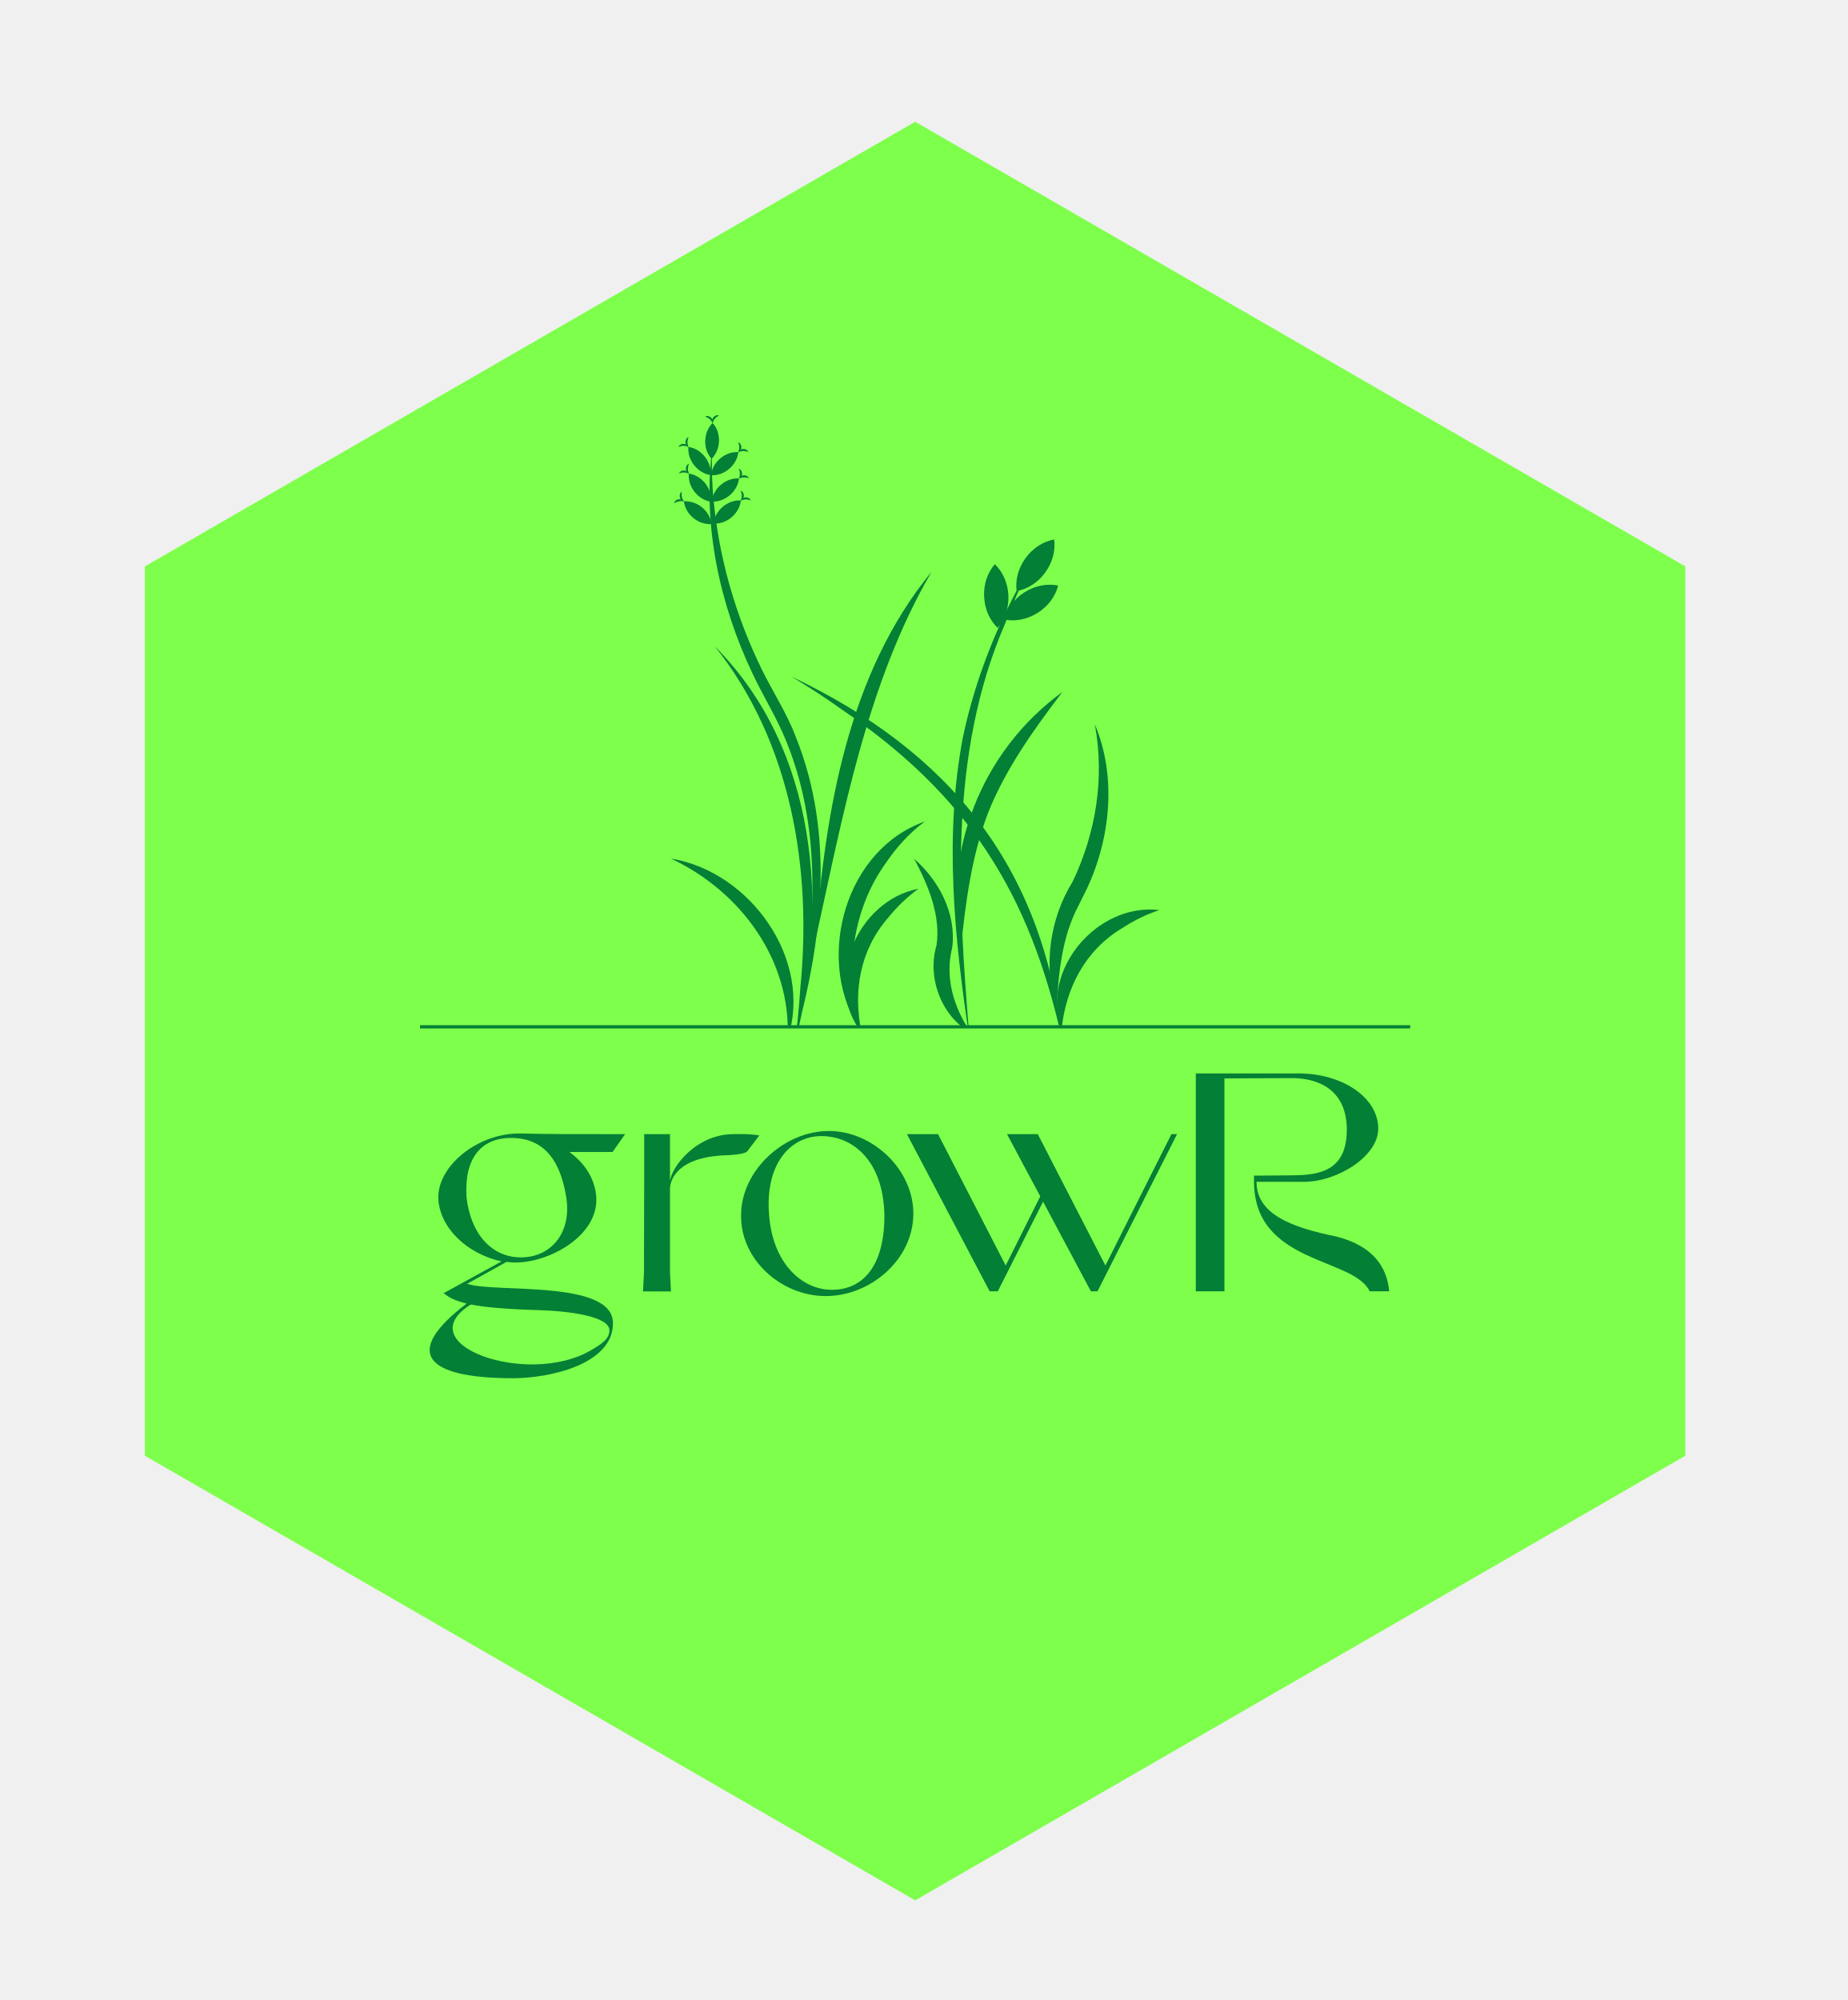
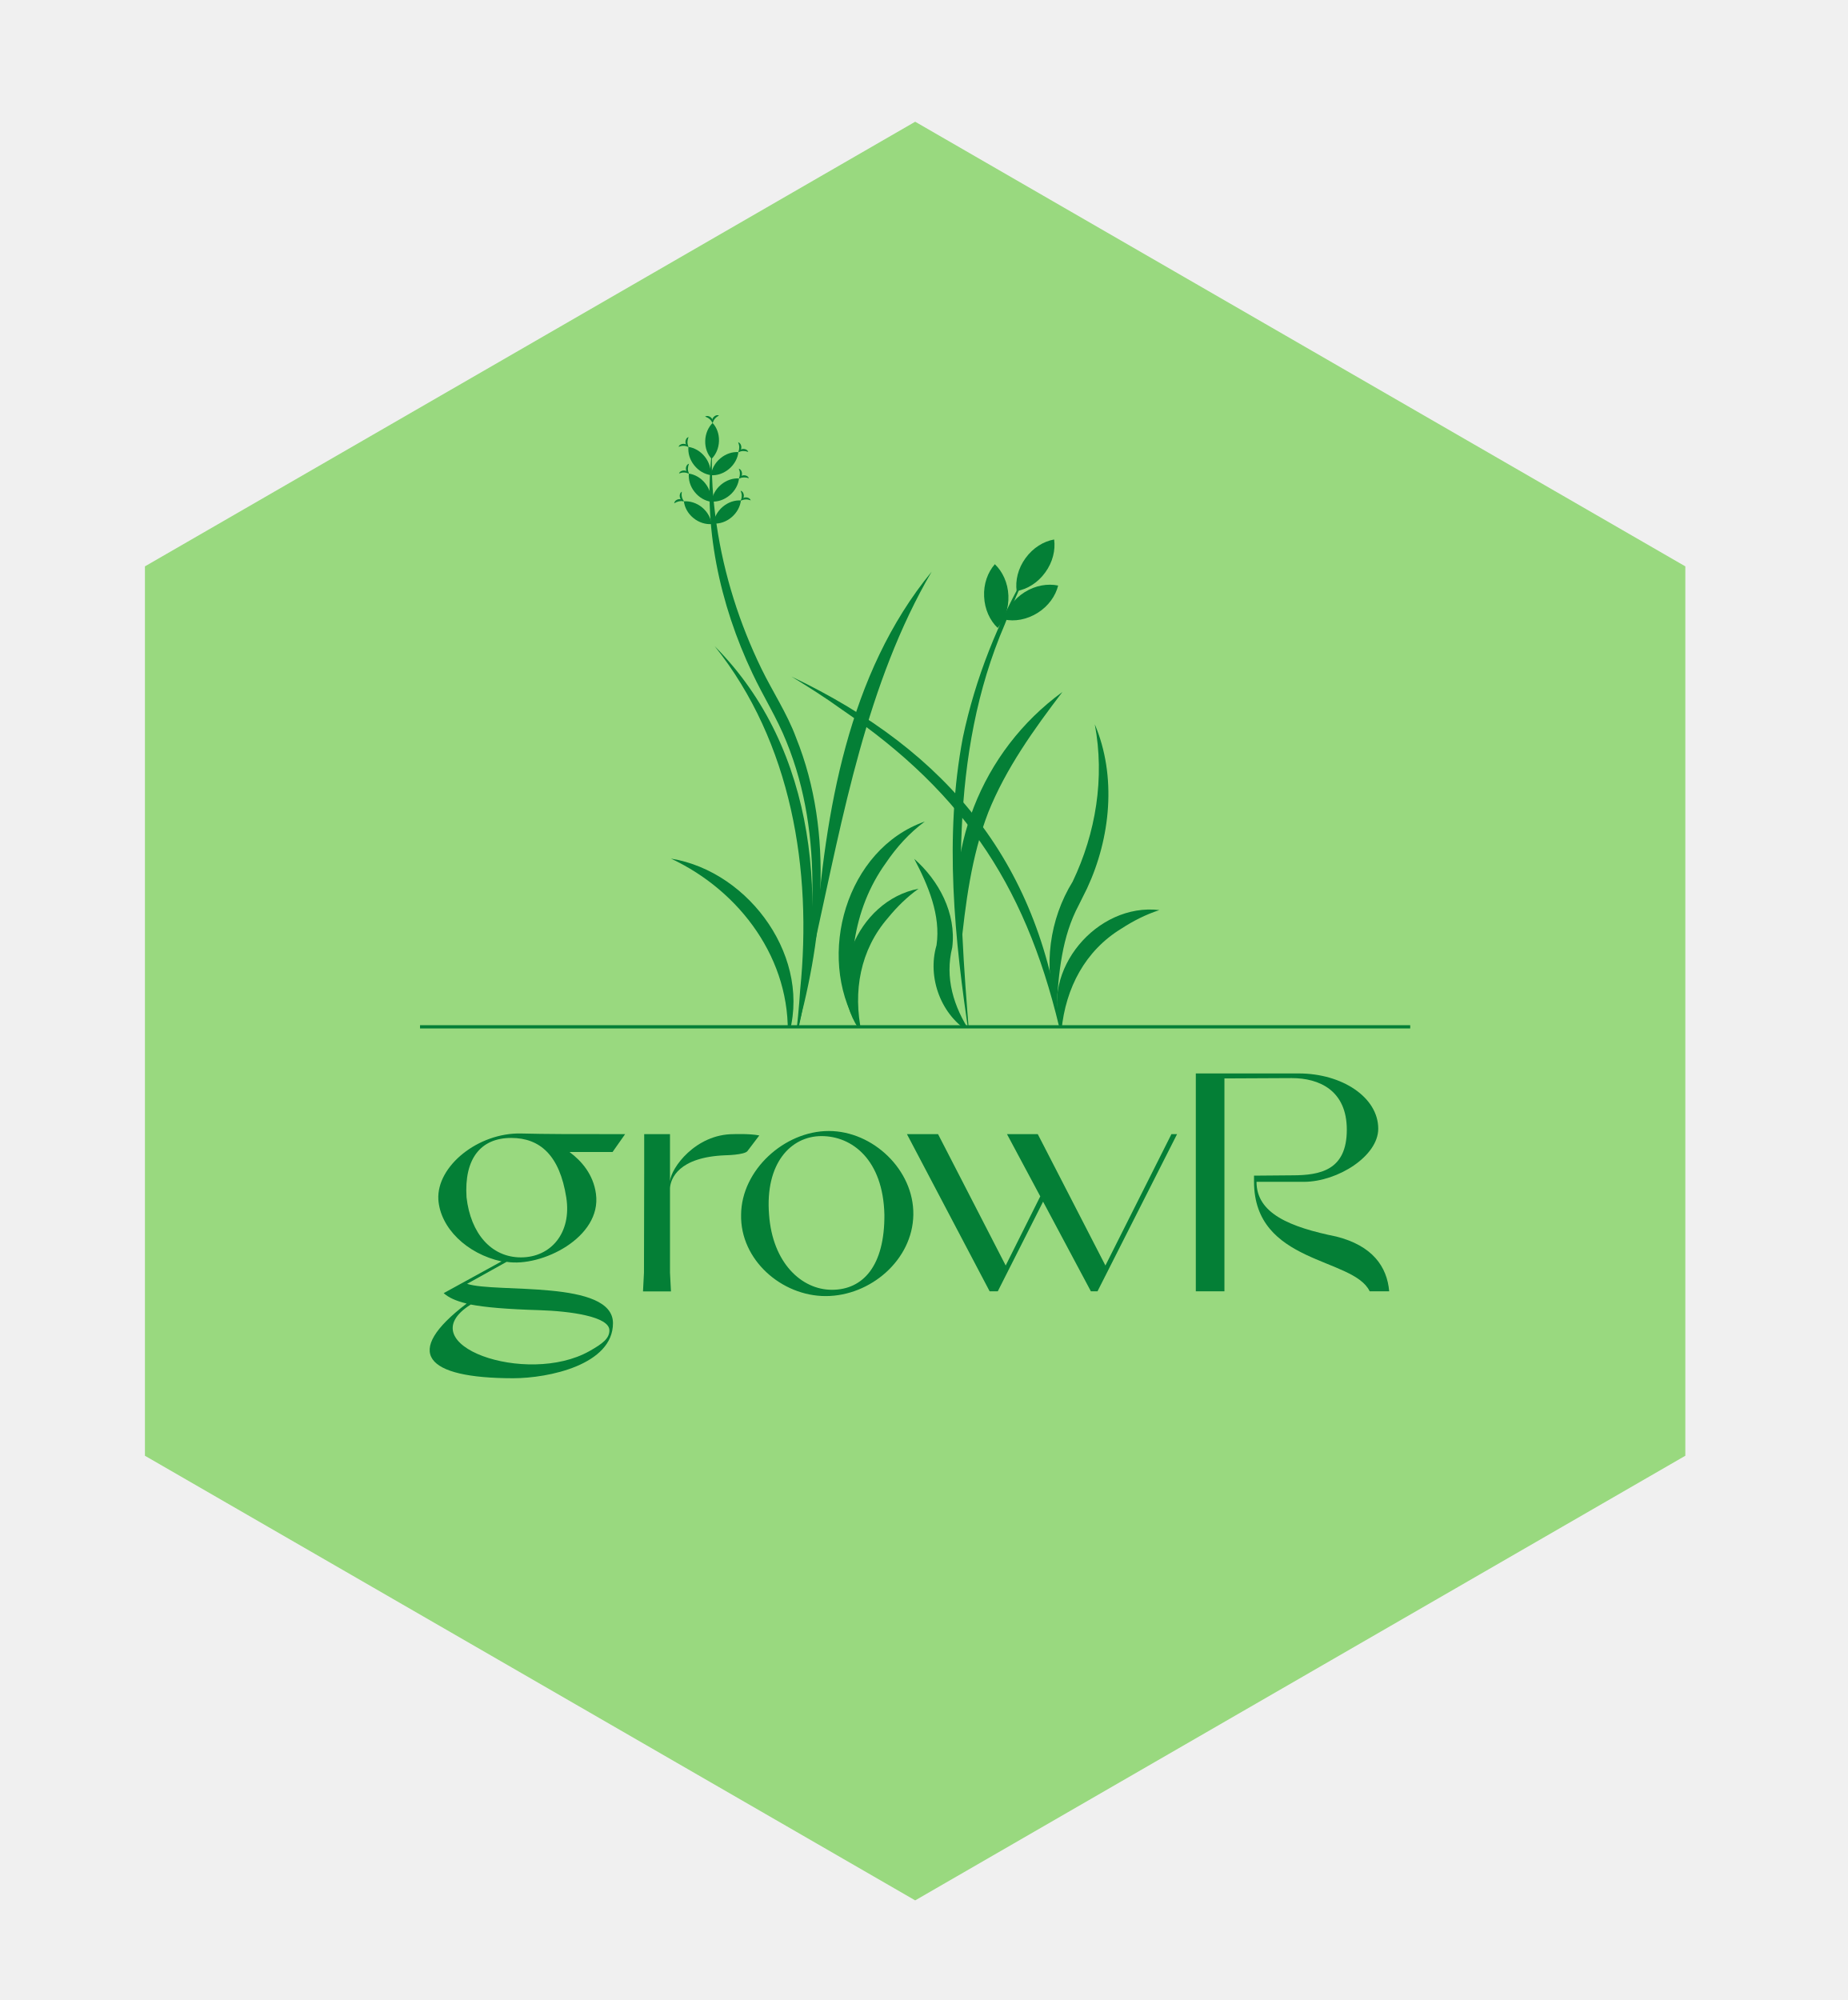
<svg xmlns="http://www.w3.org/2000/svg" version="1.1" x="0px" y="0px" viewBox="0 0 170.42 184.51" overflow="visible" xml:space="preserve" id="svg52">
  <defs id="defs52">
	
	
	
	
	
	
	
	
	
	
	
	
</defs>
  <path fill="none" d="m -677.15,599.1 c -1.72,5.45 -3.45,10.91 -5.34,16.91 h 0.26 c 4.53,-2.03 6.81,-9.44 5.08,-16.91 z" id="path1" />
  <path fill="none" d="m -679.49,254.26 c 0.01,0.81 0.17,1.62 0.72,2.58 8.71,-34.55 22.68,-66.59 43.95,-94.98 -5.15,-6.19 -9.87,-11.7 -9.87,-11.7 l 6.61,-41.61 -6.18,-15.45 c -12.26,22.56 -20.87,46.46 -26.56,71.49 -6.72,29.53 -9.16,59.46 -8.67,89.67 z" id="path2" />
  <path fill="none" d="m -699.89,589.54 c 0.06,0.98 0.28,1.95 0.53,3.65 3.91,-8.63 6.69,-52.22 4.05,-64.27 -1.92,7.46 -3.6,13.76 -5.12,20.09 -0.61,2.54 -1.33,5.18 -1.23,7.75 0.42,10.93 1.14,21.85 1.77,32.78 z" id="path3" />
  <path fill="none" d="m -682.9,339.08 c -3.34,11.67 -6.75,24.12 -10.54,36.46 -1,3.24 -2.74,6.48 -4.9,9.09 -3.92,4.75 -5.2,9.6 -3.39,15.59 1.82,6.02 3.12,12.21 4.49,18.36 1.98,8.83 3.82,17.7 5.72,26.55 5.79,-23.3 10.89,-94.73 8.62,-106.05 z" id="path4" />
  <path fill="none" d="m -800.56,520.84 c 20.4,28.96 26.15,61.35 26.38,95.17 4.94,0 9.23,0 13.78,0 3.28,-34.14 -18.08,-85.25 -40.16,-95.17 z" id="path5" />
  <path d="m -771.69,229.9 v 0 c -0.11,-0.06 -0.1,-0.05 0,0 z" id="path6" />
  <path fill="#ffffff" d="m -682.54,616.15 c 0.11,-0.04 0.21,-0.1 0.31,-0.15 h -0.26 c -0.02,0.05 -0.03,0.1 -0.05,0.15 z" id="path7" />
-   <g id="g7" style="fill:#7eff4c;fill-opacity:1">
-     <polygon fill="#7dff00" points="84.43,11.23 13.37,52.25 13.37,134.3 84.43,175.32 155.48,134.3 155.48,52.25 " id="polygon7" style="fill:#7eff4c;fill-opacity:1" />
+   <g id="g7" style="fill:#99d97f;fill-opacity:1">
+     <polygon fill="#7dff00" points="84.43,11.23 13.37,52.25 13.37,134.3 84.43,175.32 155.48,134.3 155.48,52.25 " id="polygon7" style="fill:#99d97f;fill-opacity:1" />
  </g>
  <g id="g13">
    <g id="g8">
      <path fill="#047f36" d="M 43.05,120.26 C 42.01,120 41.4,119.71 40.93,119.3 l 5.34,-2.93 c -3.22,-0.7 -5.66,-3.1 -5.83,-5.71 -0.17,-3.08 3.68,-6.18 7.63,-6.09 2.41,0.06 4.35,0.06 9.6,0.06 l -1.16,1.65 h -3.97 c 1.1,0.81 2.2,2.06 2.44,3.86 0.55,4.03 -5.05,6.79 -8.24,6.27 l -3.65,2.03 c 2.64,0.87 13.46,-0.41 13.46,3.63 0,3.83 -5.92,5.08 -9.22,5.08 -8.14,-0.01 -10.23,-2.36 -4.28,-6.89 z m 13.17,2.47 c 0,-1.28 -3.63,-1.77 -6.44,-1.86 -3.02,-0.09 -4.99,-0.26 -6.35,-0.52 -5.86,3.68 5.16,7.57 10.96,4.29 1.22,-0.69 1.83,-1.16 1.83,-1.91 z m -3.98,-12.27 c -0.61,-3.86 -2.41,-5.48 -5.08,-5.48 -2.81,0 -4.35,1.91 -4.12,5.48 0.38,3.34 2.29,5.54 5.02,5.54 2.76,0 4.7,-2.26 4.18,-5.54 z" id="path8" />
    </g>
    <g id="g9">
      <path fill="#047f36" d="m 59.43,108.23 v -3.6 h 2.38 v 4.35 c 0.09,-1.22 2.35,-4.35 5.86,-4.35 0,0 1.45,-0.06 2.38,0.12 l -1.1,1.45 c -0.29,0.35 -2.03,0.38 -2.03,0.38 -4.35,0.17 -5.05,2.17 -5.11,3.02 v 7.8 l 0.09,1.74 h -2.58 l 0.09,-1.74 z" id="path9" />
    </g>
    <g id="g10">
      <path fill="#047f36" d="m 84.26,112.06 c -0.06,4.18 -3.97,7.51 -8.09,7.51 -4.06,0 -7.89,-3.34 -7.8,-7.51 0.03,-4.12 4,-7.72 8.09,-7.72 4.08,0 7.86,3.6 7.8,7.72 z m -2.67,0 c -0.12,-5.08 -2.99,-7.25 -5.8,-7.25 -2.84,0 -5.22,2.52 -4.84,7.25 0.32,4.44 2.99,6.93 5.8,6.93 2.87,0 4.87,-2.21 4.84,-6.93 z" id="path10" />
    </g>
    <g id="g11">
      <path fill="#047f36" d="m 101.25,119.13 h -0.61 l -4.41,-8.27 -4.18,8.27 H 91.3 l -7.63,-14.5 h 2.87 l 6.24,12.12 3.19,-6.38 -3.07,-5.74 h 2.84 l 6.24,12.12 6.09,-12.12 h 0.52 z" id="path11" />
    </g>
    <g id="g12">
      <path fill="#047f36" d="m 115.69,109.01 v -0.55 l 3.51,-0.03 c 2.64,0 5.05,-0.49 5.05,-4.21 0,-3.63 -2.55,-4.76 -5.08,-4.76 l -6.21,0.03 v 19.64 h -2.64 v -20.1 h 9.49 c 4,0 7.34,2.2 7.34,5.1 0,2.52 -3.71,4.87 -6.82,4.9 h -4.41 c 0,2.93 3.1,4.18 7.37,5.05 3.31,0.84 4.67,2.75 4.87,5.05 h -1.8 c -1.5,-3.16 -10.67,-2.49 -10.67,-10.12 z" id="path12" />
    </g>
  </g>
  <g id="g50">
    <g id="g14">
      <path fill="#047f36" d="M 89.44,95.79 C 88.05,86.66 87.09,77.18 88.83,68.03 89.98,62.57 92.09,57.3 94.9,52.49 c -0.8,1.67 -1.54,3.37 -2.2,5.1 -5.21,12.08 -4.3,25.4 -3.26,38.2 z" id="path13" />
    </g>
    <g id="g15">
      <path fill="#047f36" d="m 88.62,87.74 c -1.71,-9.13 1.87,-18.41 9.39,-23.9 -2.65,3.48 -5.22,7.07 -6.84,11.11 -1.56,4.06 -2.11,8.44 -2.55,12.79 z" id="path14" />
    </g>
    <g id="g16">
      <path fill="#047f36" d="m 97.46,93.05 c -1.23,-3.86 -0.65,-8.24 1.5,-11.72 2.14,-4.48 2.97,-9.57 2.04,-14.51 2.03,4.79 1.46,10.47 -0.71,15.13 0,0 -0.77,1.55 -0.77,1.55 -1.56,2.92 -1.85,6.21 -2.06,9.55 z" id="path15" />
    </g>
    <g id="g17">
      <path fill="#047f36" d="M 98.01,96.01 C 94.95,82.26 89.26,73.35 77.58,65.4 c -1.47,-1.06 -3,-2.03 -4.56,-2.98 14.53,6.91 23.11,17.41 24.99,33.59 z" id="path16" />
    </g>
    <g id="g18">
      <path fill="#047f36" d="M 73.29,96.01 C 75.12,86.92 76.13,77.2 72.55,68.42 71.68,66.23 70.42,64.26 69.42,62.13 66.39,55.74 64.8,48.44 65.71,41.4 c -0.12,2.35 0.06,4.7 0.4,7.01 0.68,4.62 2.11,9.12 4.15,13.31 1.03,2.11 2.36,4.11 3.18,6.33 3.61,8.98 2.42,18.9 -0.15,27.96 z" id="path17" />
    </g>
    <g id="g19">
      <path fill="#047f36" d="m 65.93,59.61 c 9.53,9.58 10.56,23.98 7.44,36.51 0.18,-1.6 0.35,-3.2 0.45,-4.81 1.12,-11.07 -0.79,-22.82 -7.89,-31.7 z" id="path18" />
    </g>
    <g id="g20">
      <path fill="#047f36" d="m 85.95,52.74 c -5.98,10.23 -8.19,22.54 -10.72,34 0.9,-11.83 2.98,-24.58 10.72,-34 z" id="path19" />
    </g>
    <g id="g21">
      <path fill="#047f36" d="m 66.33,40.69 c 0.02,-0.67 -0.21,-1.26 -0.59,-1.67 -0.39,0.39 -0.66,0.97 -0.68,1.64 -0.02,0.67 0.21,1.26 0.59,1.67 0.4,-0.4 0.66,-0.98 0.68,-1.64 z" id="path20" />
    </g>
    <g id="g22">
      <path fill="#047f36" d="m 65.74,39.02 c -0.2,-0.34 0.21,-0.84 0.59,-0.69 -0.31,0.18 -0.46,0.35 -0.59,0.69 z" id="path21" />
    </g>
    <g id="g23">
      <path fill="#047f36" d="m 65.05,38.43 c 0.34,-0.2 0.84,0.21 0.69,0.59 -0.18,-0.32 -0.35,-0.46 -0.69,-0.59 z" id="path22" />
    </g>
    <g id="g24">
      <path fill="#047f36" d="m 67.26,43.26 c 0.51,-0.43 0.8,-1 0.86,-1.55 -0.55,-0.04 -1.16,0.15 -1.67,0.58 -0.51,0.43 -0.8,1 -0.86,1.55 0.55,0.04 1.16,-0.15 1.67,-0.58 z" id="path23" />
    </g>
    <g id="g25">
      <path fill="#047f36" d="m 68.12,41.71 c 0.12,-0.38 0.77,-0.4 0.91,-0.02 -0.35,-0.11 -0.57,-0.11 -0.91,0.02 z" id="path24" />
    </g>
    <g id="g26">
      <path fill="#047f36" d="m 68.1,40.8 c 0.38,0.12 0.4,0.77 0.02,0.91 0.11,-0.35 0.11,-0.57 -0.02,-0.91 z" id="path25" />
    </g>
    <g id="g27">
      <path fill="#047f36" d="m 65.03,42.14 c -0.41,-0.52 -0.97,-0.83 -1.52,-0.91 -0.05,0.55 0.11,1.17 0.53,1.69 0.41,0.52 0.97,0.83 1.52,0.91 0.05,-0.55 -0.12,-1.17 -0.53,-1.69 z" id="path26" />
    </g>
    <g id="g28">
      <path fill="#047f36" d="m 63.51,41.23 c -0.37,-0.14 -0.37,-0.78 0.01,-0.91 -0.12,0.34 -0.13,0.56 -0.01,0.91 z" id="path27" />
    </g>
    <g id="g29">
      <path fill="#047f36" d="m 62.6,41.22 c 0.14,-0.37 0.78,-0.37 0.91,0.01 C 63.17,41.1 62.94,41.1 62.6,41.22 Z" id="path28" />
    </g>
    <g id="g30">
      <path fill="#047f36" d="m 65.07,44.6 c -0.41,-0.52 -0.97,-0.83 -1.52,-0.91 -0.05,0.55 0.11,1.17 0.53,1.69 0.41,0.52 0.97,0.83 1.52,0.91 0.05,-0.55 -0.12,-1.17 -0.53,-1.69 z" id="path29" />
    </g>
    <g id="g31">
      <path fill="#047f36" d="m 63.55,43.69 c -0.37,-0.14 -0.37,-0.78 0.01,-0.91 -0.12,0.34 -0.13,0.56 -0.01,0.91 z" id="path30" />
    </g>
    <g id="g32">
      <path fill="#047f36" d="m 62.64,43.68 c 0.14,-0.37 0.78,-0.37 0.91,0.01 -0.34,-0.13 -0.57,-0.13 -0.91,-0.01 z" id="path31" />
    </g>
    <g id="g33">
      <path fill="#047f36" d="m 64.77,46.81 c -0.51,-0.42 -1.13,-0.6 -1.68,-0.56 0.07,0.55 0.36,1.12 0.88,1.54 0.51,0.42 1.13,0.6 1.68,0.56 -0.07,-0.55 -0.37,-1.12 -0.88,-1.54 z" id="path32" />
    </g>
    <g id="g34">
      <path fill="#047f36" d="m 63.09,46.25 c -0.4,-0.05 -0.53,-0.68 -0.19,-0.89 -0.05,0.36 0,0.58 0.19,0.89 z" id="path33" />
    </g>
    <g id="g35">
      <path fill="#047f36" d="m 62.2,46.43 c 0.05,-0.4 0.68,-0.53 0.89,-0.19 -0.36,-0.04 -0.58,0.01 -0.89,0.19 z" id="path34" />
    </g>
    <g id="g36">
      <path fill="#047f36" d="m 67.32,45.69 c 0.51,-0.43 0.8,-1 0.86,-1.55 -0.55,-0.04 -1.16,0.15 -1.67,0.58 -0.51,0.43 -0.8,1 -0.86,1.55 0.55,0.04 1.16,-0.15 1.67,-0.58 z" id="path35" />
    </g>
    <g id="g37">
      <path fill="#047f36" d="m 68.18,44.14 c 0.12,-0.38 0.77,-0.4 0.91,-0.02 -0.34,-0.11 -0.57,-0.1 -0.91,0.02 z" id="path36" />
    </g>
    <g id="g38">
      <path fill="#047f36" d="m 68.16,43.24 c 0.38,0.12 0.4,0.77 0.02,0.91 0.11,-0.35 0.11,-0.58 -0.02,-0.91 z" id="path37" />
    </g>
    <g id="g39">
      <path fill="#047f36" d="m 67.49,47.72 c 0.51,-0.43 0.8,-1 0.86,-1.55 -0.55,-0.04 -1.16,0.15 -1.67,0.58 -0.51,0.43 -0.8,1 -0.86,1.55 0.55,0.04 1.17,-0.15 1.67,-0.58 z" id="path38" />
    </g>
    <g id="g40">
      <path fill="#047f36" d="m 68.35,46.18 c 0.12,-0.38 0.77,-0.4 0.91,-0.02 -0.34,-0.12 -0.57,-0.11 -0.91,0.02 z" id="path39" />
    </g>
    <g id="g41">
      <path fill="#047f36" d="m 68.33,45.27 c 0.38,0.12 0.4,0.77 0.02,0.91 0.11,-0.35 0.11,-0.57 -0.02,-0.91 z" id="path40" />
    </g>
    <g id="g42">
      <path fill="#047f36" d="m 96.43,52.81 c 0.7,-0.96 0.95,-2.07 0.82,-3.04 -0.97,0.17 -1.94,0.76 -2.64,1.72 -0.7,0.96 -0.95,2.07 -0.82,3.04 0.97,-0.17 1.95,-0.76 2.64,-1.72 z" id="path41" />
    </g>
    <g id="g43">
      <path fill="#047f36" d="m 93.03,54.94 c -0.05,-1.18 -0.54,-2.21 -1.25,-2.89 -0.65,0.74 -1.05,1.81 -0.99,2.99 0.05,1.18 0.54,2.21 1.25,2.89 0.64,-0.74 1.04,-1.81 0.99,-2.99 z" id="path42" />
    </g>
    <g id="g44">
      <path fill="#047f36" d="m 95.73,56.54 c 1,-0.63 1.65,-1.56 1.89,-2.52 -0.96,-0.2 -2.09,-0.02 -3.09,0.61 -1,0.63 -1.65,1.56 -1.89,2.52 0.96,0.21 2.08,0.02 3.09,-0.61 z" id="path43" />
    </g>
    <g id="g45">
      <path fill="#047f36" d="m 79.49,95.29 c -3.59,-4.67 -0.44,-12.21 5.25,-13.3 -1.1,0.79 -2.01,1.7 -2.81,2.68 -2.58,2.96 -3.26,6.8 -2.44,10.62 z" id="path44" />
    </g>
    <g id="g46">
      <path fill="#047f36" d="m 89.56,95.29 c -2.71,-1.55 -4.05,-5.07 -3.16,-8.09 0.4,-2.75 -0.76,-5.51 -2.06,-7.97 2.27,2 3.9,5.02 3.51,8.17 -0.7,2.8 0.11,5.47 1.71,7.89 z" id="path45" />
    </g>
    <g id="g47">
      <path fill="#047f36" d="m 97.93,95.04 c -2,-5.53 3.28,-11.77 9.03,-11.08 -1.29,0.42 -2.43,1.01 -3.49,1.7 -3.36,2.04 -5.16,5.49 -5.54,9.38 z" id="path46" />
    </g>
    <g id="g48">
      <path fill="#047f36" d="m 79.07,94.57 c -3.8,-6.42 -1.01,-16.24 6.25,-18.78 -1.46,1.08 -2.63,2.4 -3.6,3.83 -3.12,4.34 -3.68,9.77 -2.65,14.95 z" id="path47" />
    </g>
    <g id="g49">
      <path fill="#047f36" d="M 61.9,79.21 C 69.22,80.4 75.05,88.56 72.66,95.82 73.02,88.58 68.31,82.21 61.9,79.21 Z" id="path48" />
    </g>
  </g>
-   <g id="g51" style="fill:#7eff4c;fill-opacity:1">
-     <rect x="67.48" y="94.73" fill="#7dff00" width="33.89" height="4.31" id="rect50" style="fill:#7eff4c;fill-opacity:1" />
+   <g id="g51" style="fill:#99d97f;fill-opacity:1">
+     <rect x="67.48" y="94.73" fill="#7dff00" width="33.89" height="4.31" id="rect50" style="fill:#99d97f;fill-opacity:1" />
  </g>
  <g id="g52">
    <rect x="38.75" y="94.58" fill="#047f36" width="91.35" height="0.3" id="rect51" />
  </g>
  <g id="Ebene_2">
</g>
  <g id="Ebene_3">
</g>
</svg>
